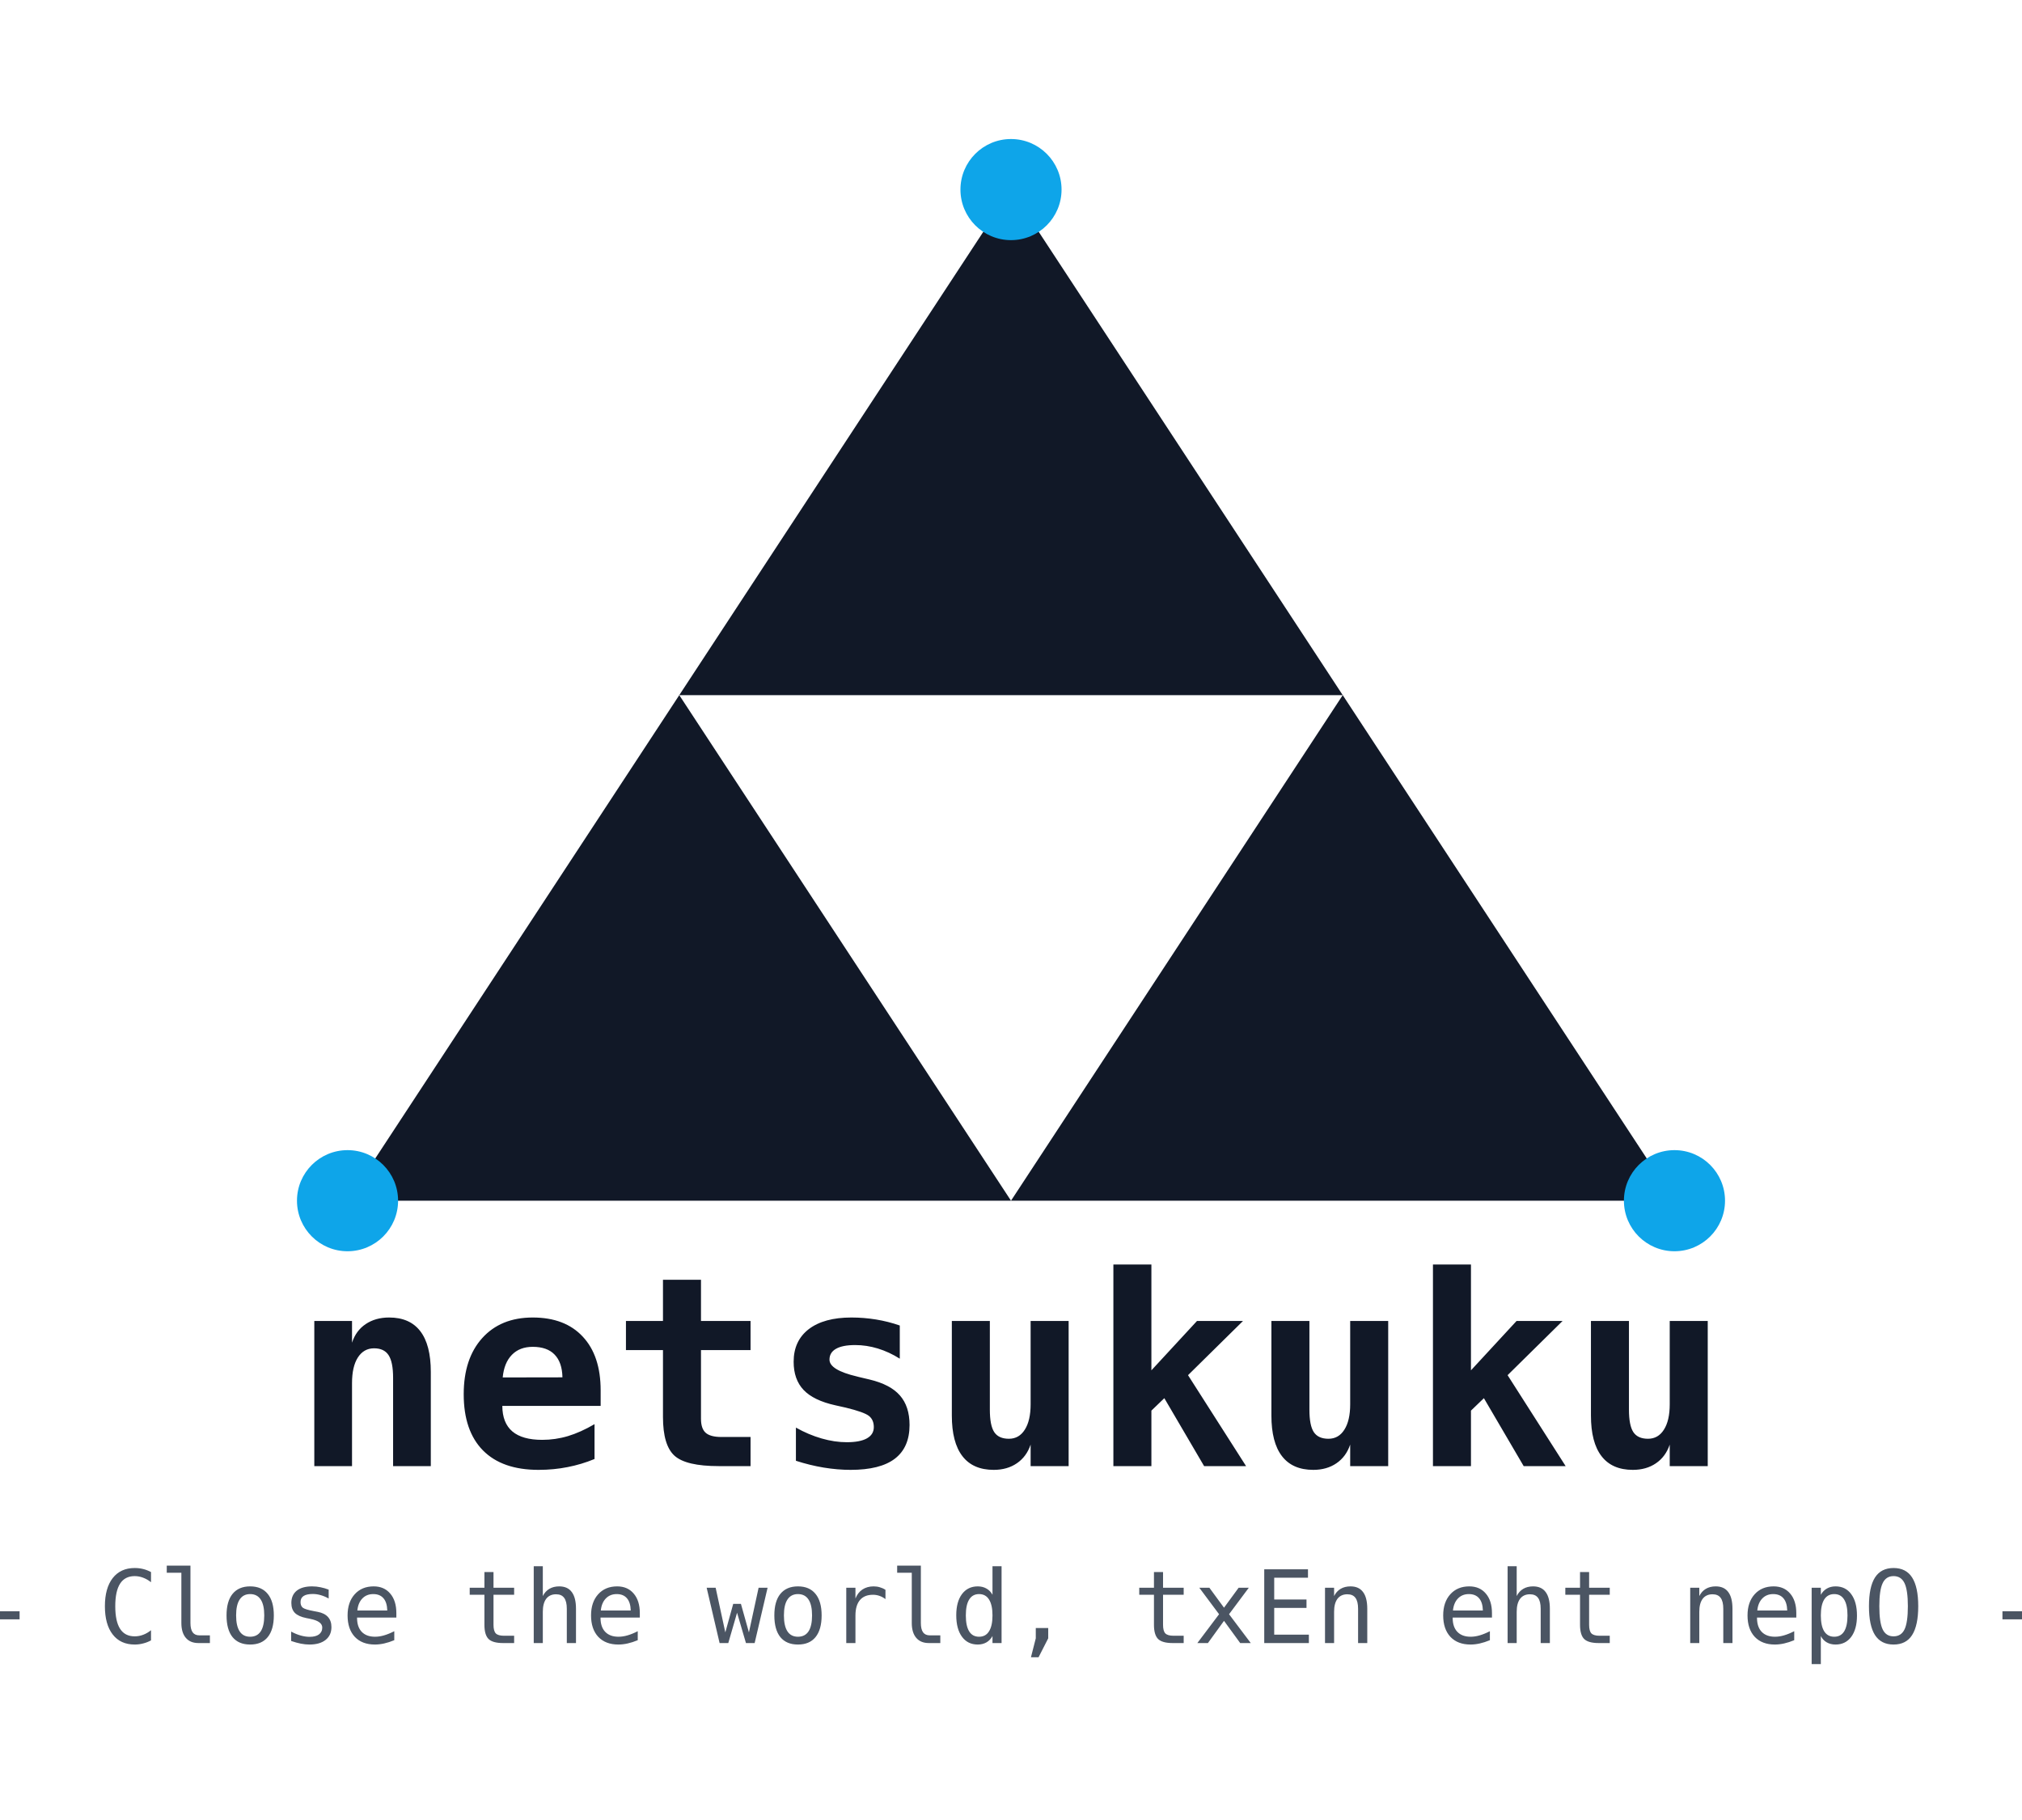
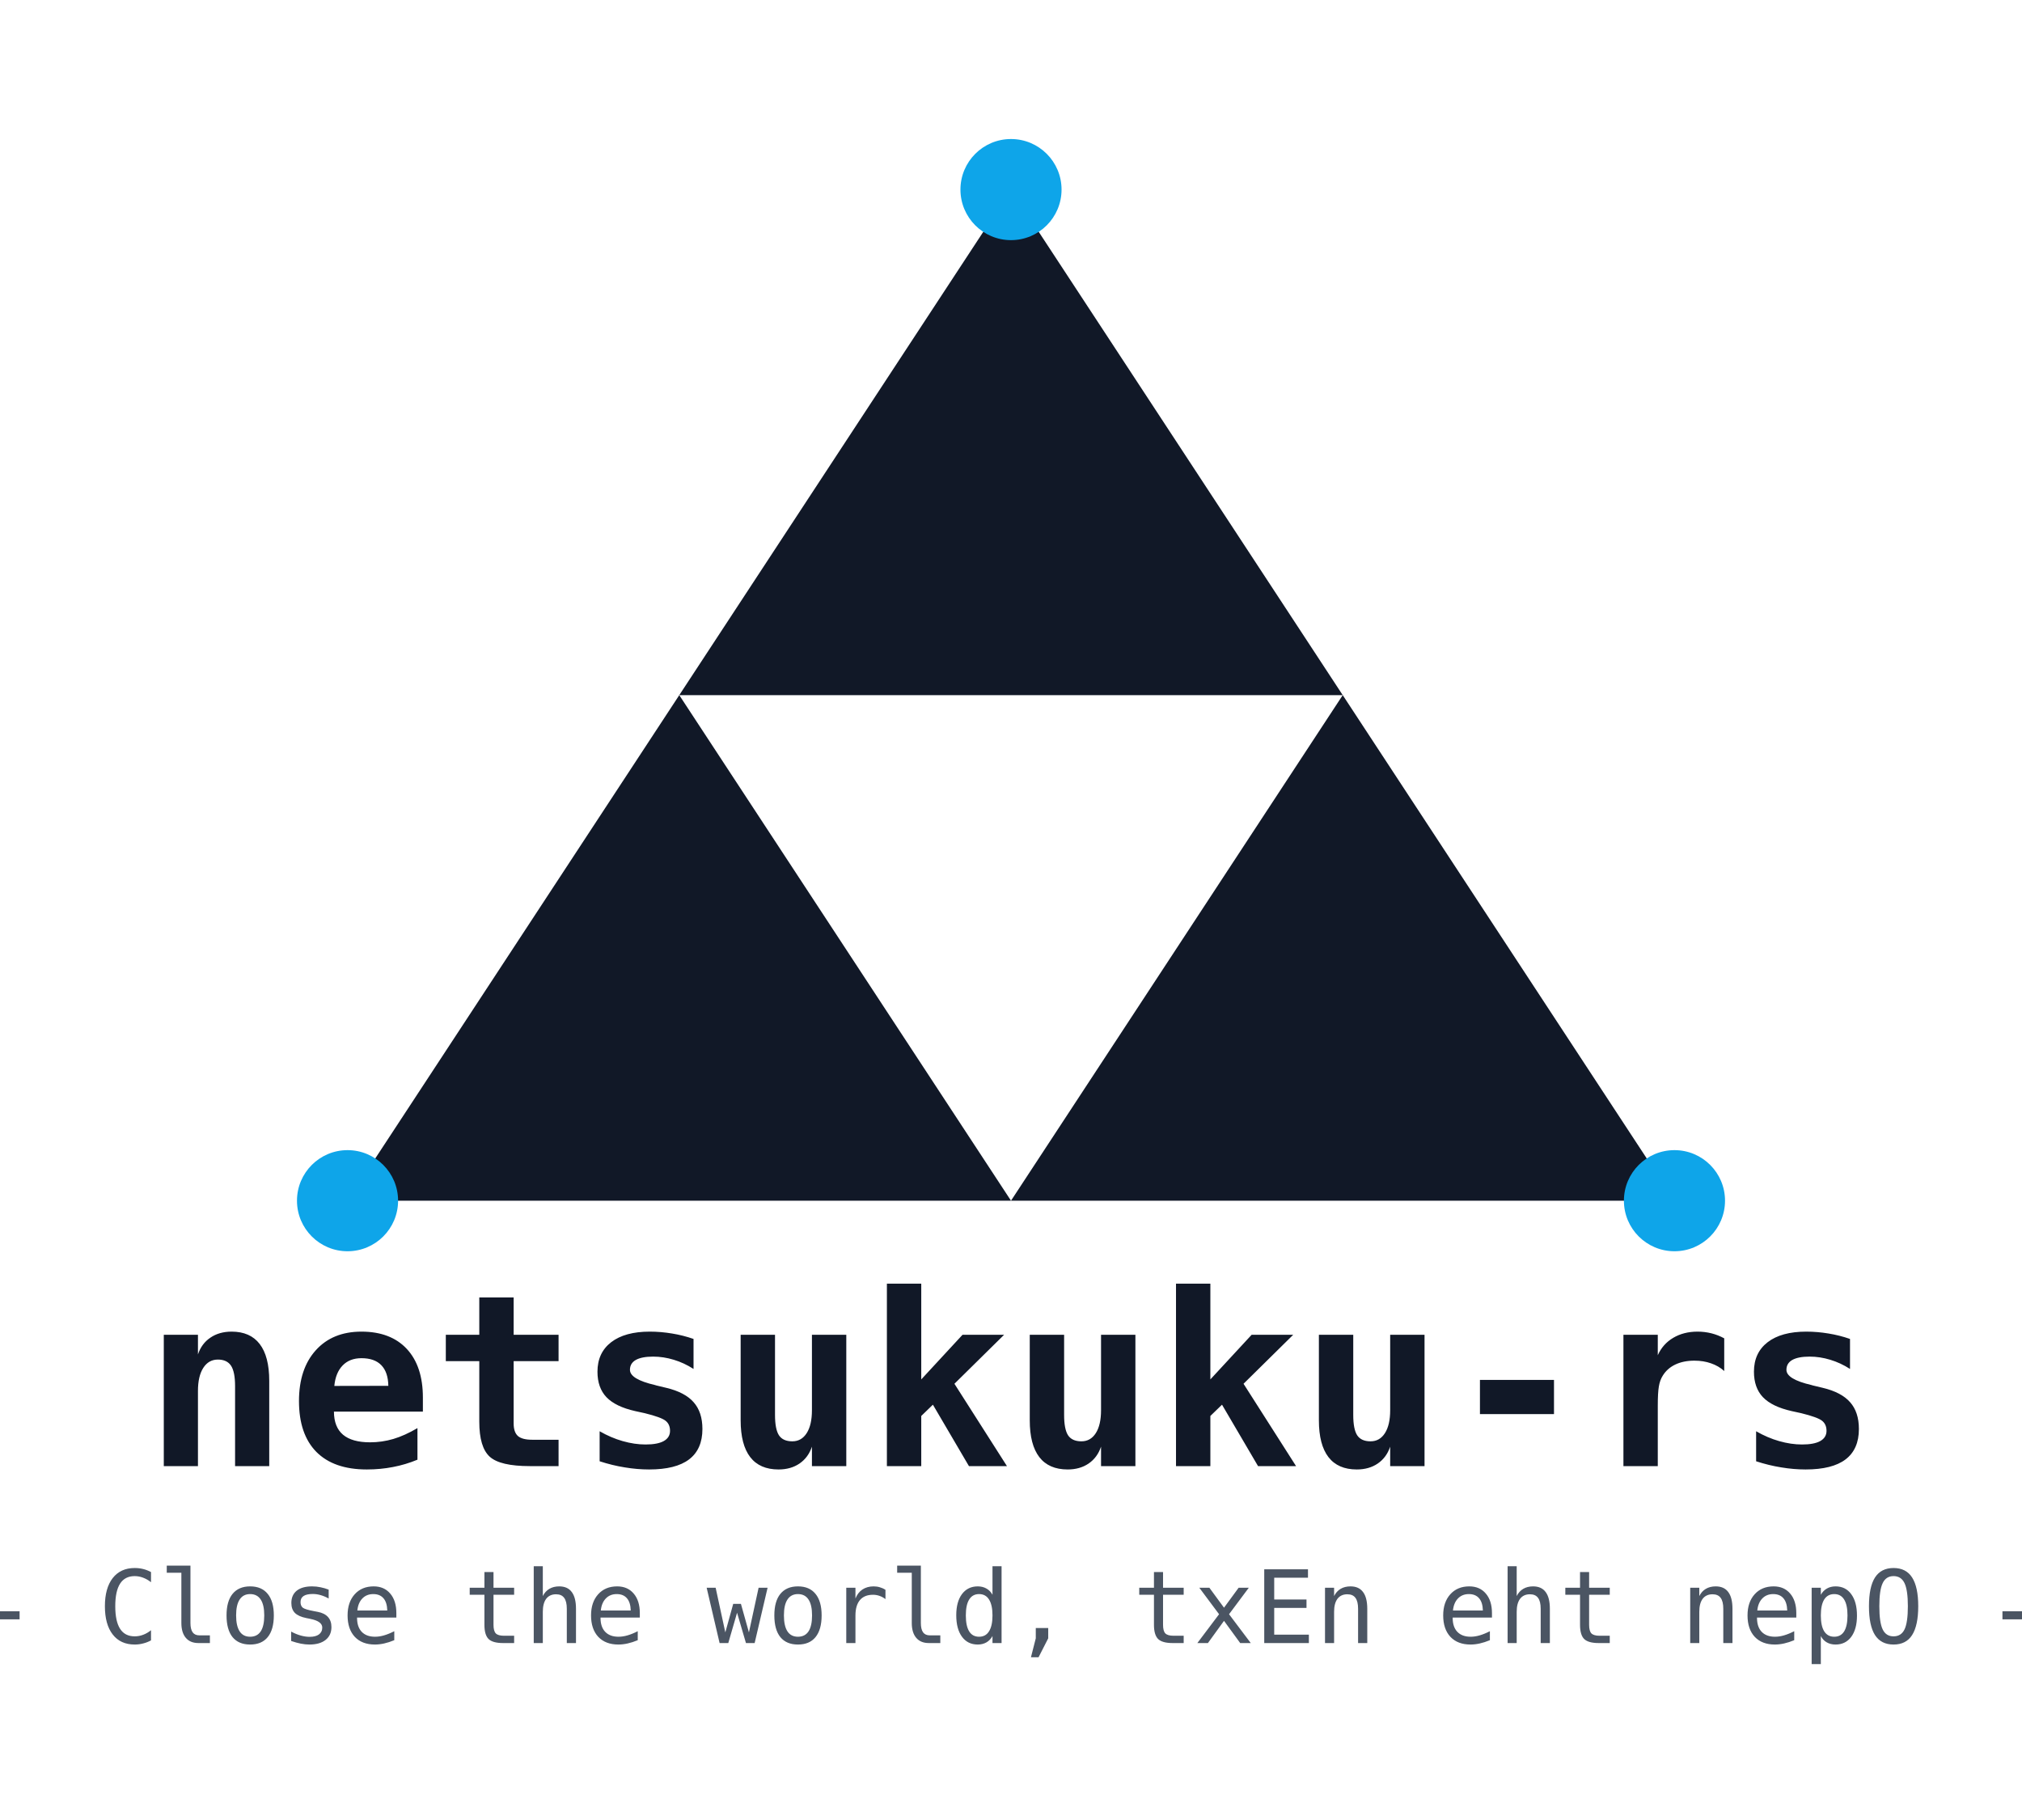
<svg xmlns="http://www.w3.org/2000/svg" viewBox="0 0 320 288" role="img" aria-labelledby="ntk-title ntk-desc">
  <style>
    .ink { fill: #111827; }
    .dim { fill: #4b5563; }
    .accent { fill: #0ea5e9; }
    @media (prefers-color-scheme: dark) {
      .ink { fill: #e5e7eb; }
      .dim { fill: #9ca3af; }
    }
  </style>
  <g>
    <path class="ink" d="M160,30 L212.5,110 L107.5,110 Z" />
    <path class="ink" d="M55,190 L160,190 L107.5,110 Z" />
    <path class="ink" d="M265,190 L212.5,110 L160,190 Z" />
    <circle class="accent" cx="160" cy="30" r="8" />
    <circle class="accent" cx="55" cy="190" r="8" />
    <circle class="accent" cx="265" cy="190" r="8" />
  </g>
-   <text x="160" y="232" text-anchor="middle" class="ink" textLength="230" lengthAdjust="spacingAndGlyphs" style="font: 700 42px ui-monospace, SFMono-Regular, Menlo, Consolas, monospace;">netsukuku</text>
+   <text x="160" y="232" text-anchor="middle" class="ink" textLength="276" lengthAdjust="spacingAndGlyphs" style="font: 700 38px ui-monospace, SFMono-Regular, Menlo, Consolas, monospace;">netsukuku-rs</text>
  <text x="160" y="260" text-anchor="middle" class="dim" textLength="288" lengthAdjust="spacingAndGlyphs" style="font: 500 16px ui-monospace, SFMono-Regular, Menlo, Consolas, monospace;">- Close the world, txEn eht nepO -</text>
</svg>
